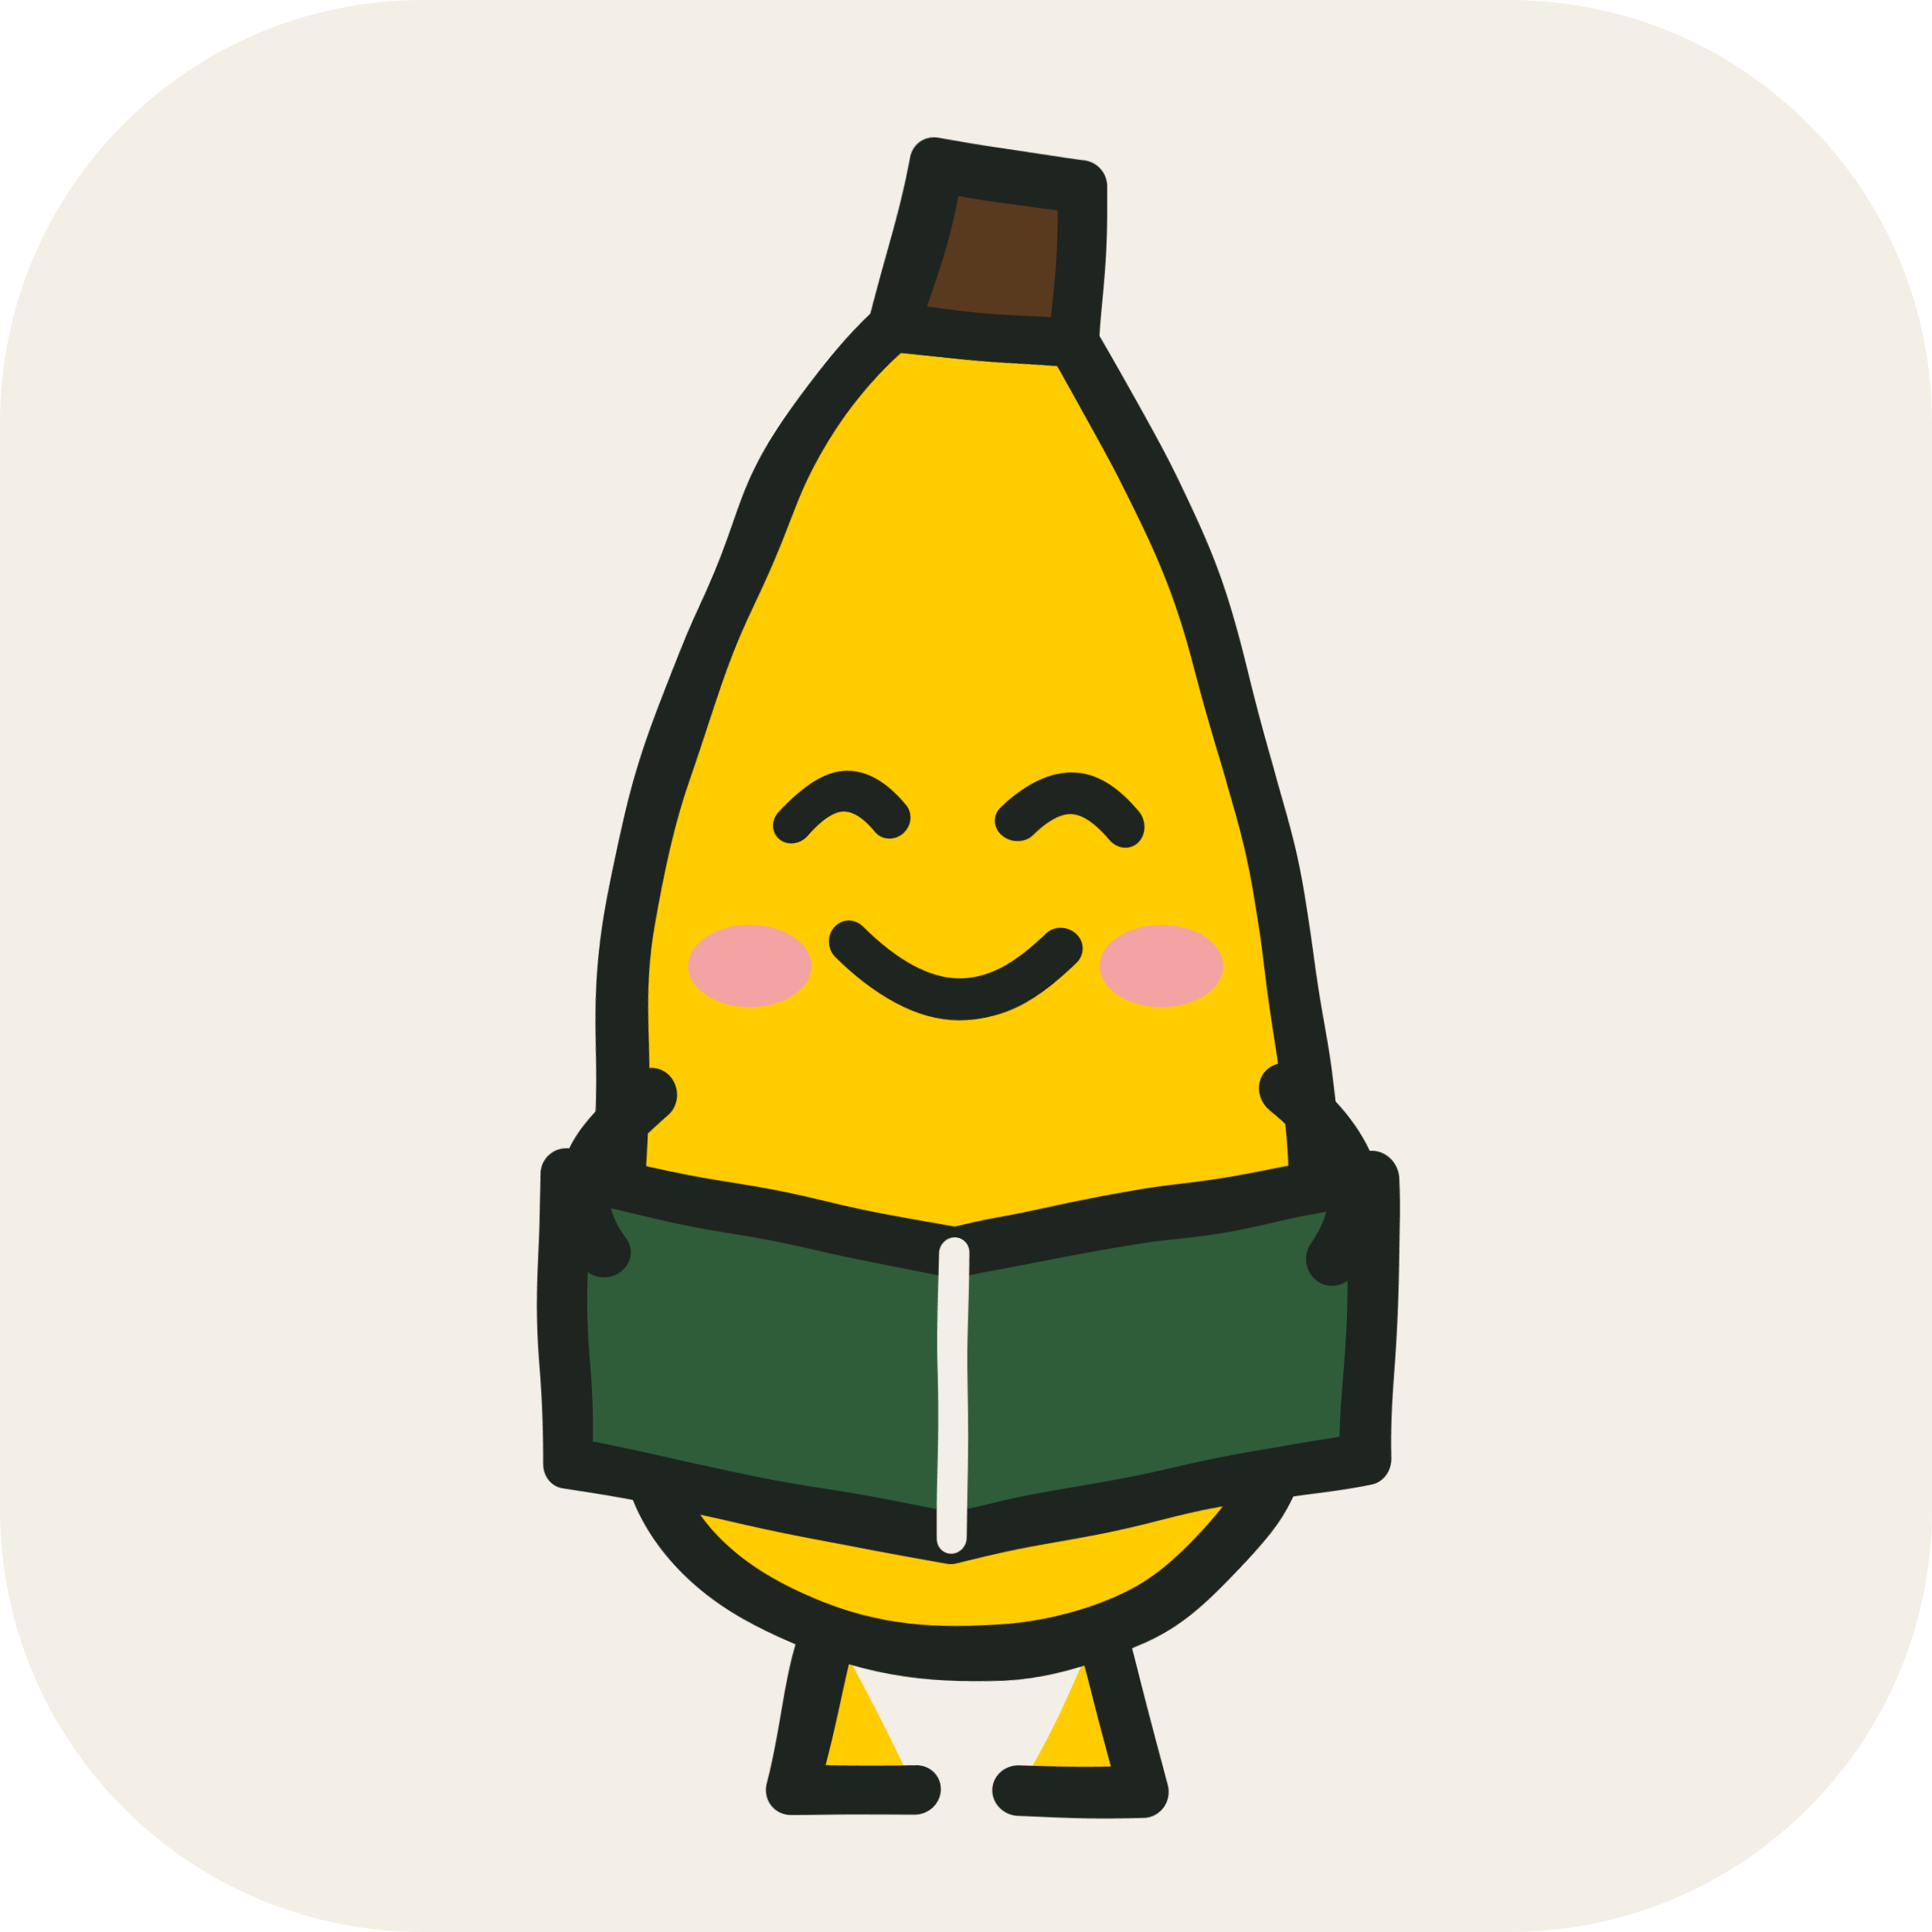
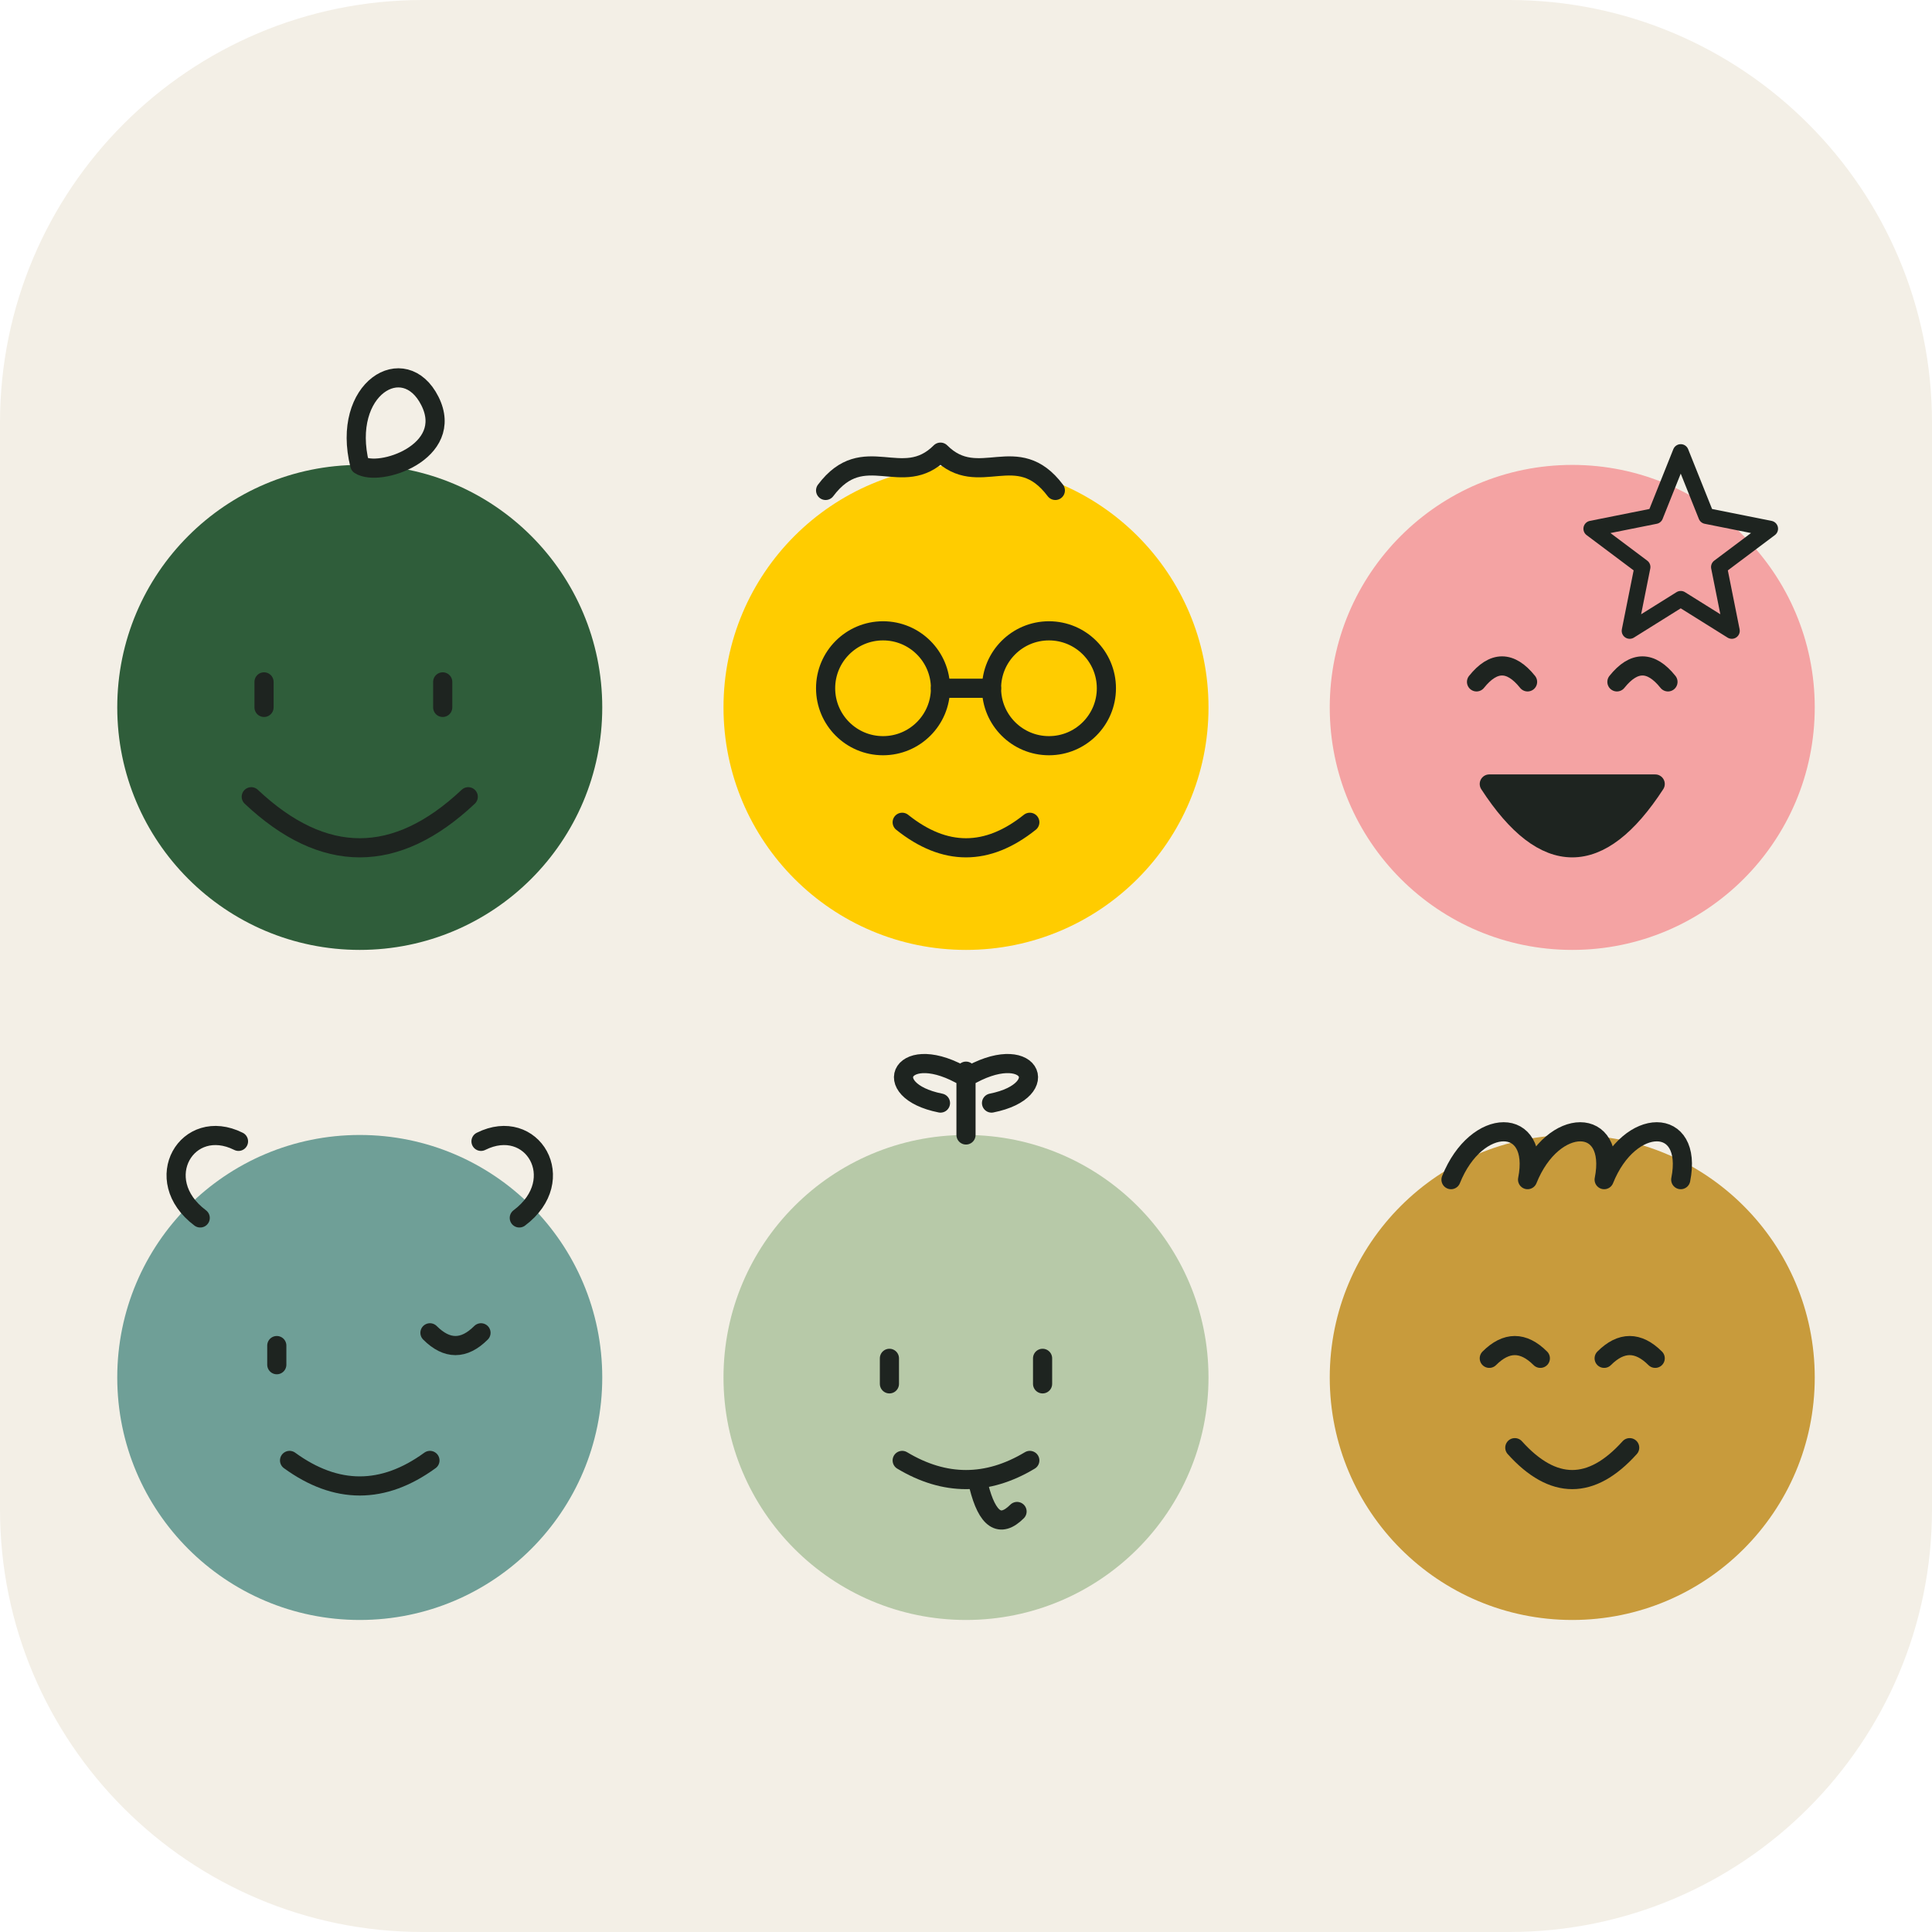
<svg xmlns="http://www.w3.org/2000/svg" viewBox="0 0 512 512">
  <rect width="512" height="512" rx="112" fill="#F3EFE6" />
-   <svg x="76" y="21" width="360" height="470" viewBox="31 18 132 172">
-     <defs>
-       <filter id="wob" x="-10%" y="-10%" width="120%" height="120%">
-         <feTurbulence type="fractalNoise" baseFrequency="0.035" numOctaves="2" seed="5" />
-         <feDisplacementMap in="SourceGraphic" scale="2.6" />
-       </filter>
-     </defs>
-     <g filter="url(#wob)" stroke="#1E2420" stroke-width="5" stroke-linecap="round" stroke-linejoin="round">
-       <path d="M84 168 L80 184 L92 184 M110 168 L114 184 L102 184" fill="#FFCC00" />
-       <path d="M90 42 C66 64 58 118 66 152 C72 176 120 178 128 152 C136 116 124 70 108 44 Z" fill="#FFCC00" />
-       <path d="M90 42 L94 26 L108 28 L108 44 Z" fill="#5A3A1E" />
-       <path d="M80 90 Q85 84 90 90 M102 90 Q107 84 112 90" fill="none" stroke-width="4" />
-       <path d="M86 102 Q96 112 106 102" fill="none" stroke-width="4" />
-       <path d="M58 124 L96 132 L136 124 L136 152 L96 160 L58 152 Z" fill="#2F5D3A" />
-       <path d="M96 132 L96 160" stroke="#F3EFE6" stroke-width="3" />
-       <path d="M66 116 Q56 124 62 132 M128 116 Q138 124 132 132" fill="none" />
+   <svg x="26" y="86" width="460" height="345" viewBox="14 0 272 204">
+     <g fill="none" stroke="#1E2420" stroke-width="3" stroke-linecap="round" stroke-linejoin="round">
+       <circle cx="55" cy="60" r="38" fill="#2F5D3A" stroke="none" />
+       <path d="M55 22 C52 10 62 4 66 12 C70 20 58 24 55 22" />
+       <path d="M40 56 l0 4 M68 56 l0 4" />
+       <path d="M38 74 Q55 90 72 74" />
+       <circle cx="150" cy="60" r="38" fill="#FFCC00" stroke="none" />
+       <circle cx="137" cy="57" r="9" />
+       <circle cx="163" cy="57" r="9" />
+       <path d="M146 57 h8" />
+       <path d="M140 78 Q150 86 160 78" />
+       <path d="M128 26 c6-8 12 0 18-6 c6 6 12-2 18 6" />
+       <circle cx="245" cy="60" r="38" fill="#F4A3A3" stroke="none" />
+       <path d="M230 56 q4-5 8 0 M252 56 q4-5 8 0" />
+       <path d="M232 72 Q245 92 258 72 Z" fill="#1E2420" />
+       <path d="M262 20 l4 10 l10 2 l-8 6 l2 10 l-8-5 l-8 5 l2-10 l-8-6 l10-2 z" stroke-width="2.5" />
+       <circle cx="55" cy="165" r="38" fill="#6F9F97" stroke="none" />
+       <path d="M42 160 l0 3 M66 158 q4 4 8 0" />
+       <path d="M44 178 q11 8 22 0" />
+       <path d="M30 140 c-8-6 -2-16 6-12 M80 140 c8-6 2-16 -6-12" />
+       <circle cx="150" cy="165" r="38" fill="#B7C9A8" stroke="none" />
+       <path d="M150 127 v-10 M150 118 c-10-6 -14 2 -4 4 M150 118 c10-6 14 2 4 4" />
+       <path d="M138 162 l0 4 M162 162 l0 4" />
+       <path d="M140 178 q10 6 20 0" />
+       <path d="M152 182 q2 8 6 4" />
+       <circle cx="245" cy="165" r="38" fill="#C89B3C" stroke="none" />
+       <path d="M232 162 q4-4 8 0 M250 162 q4-4 8 0" />
+       <path d="M236 176 q9 10 18 0" />
+       <path d="M226 134 c4-10 14-10 12 0 c4-10 14-10 12 0 c4-10 14-10 12 0" />
    </g>
-     <ellipse cx="76" cy="104" rx="6" ry="4" fill="#F4A3A3" />
-     <ellipse cx="116" cy="104" rx="6" ry="4" fill="#F4A3A3" />
  </svg>
</svg>
